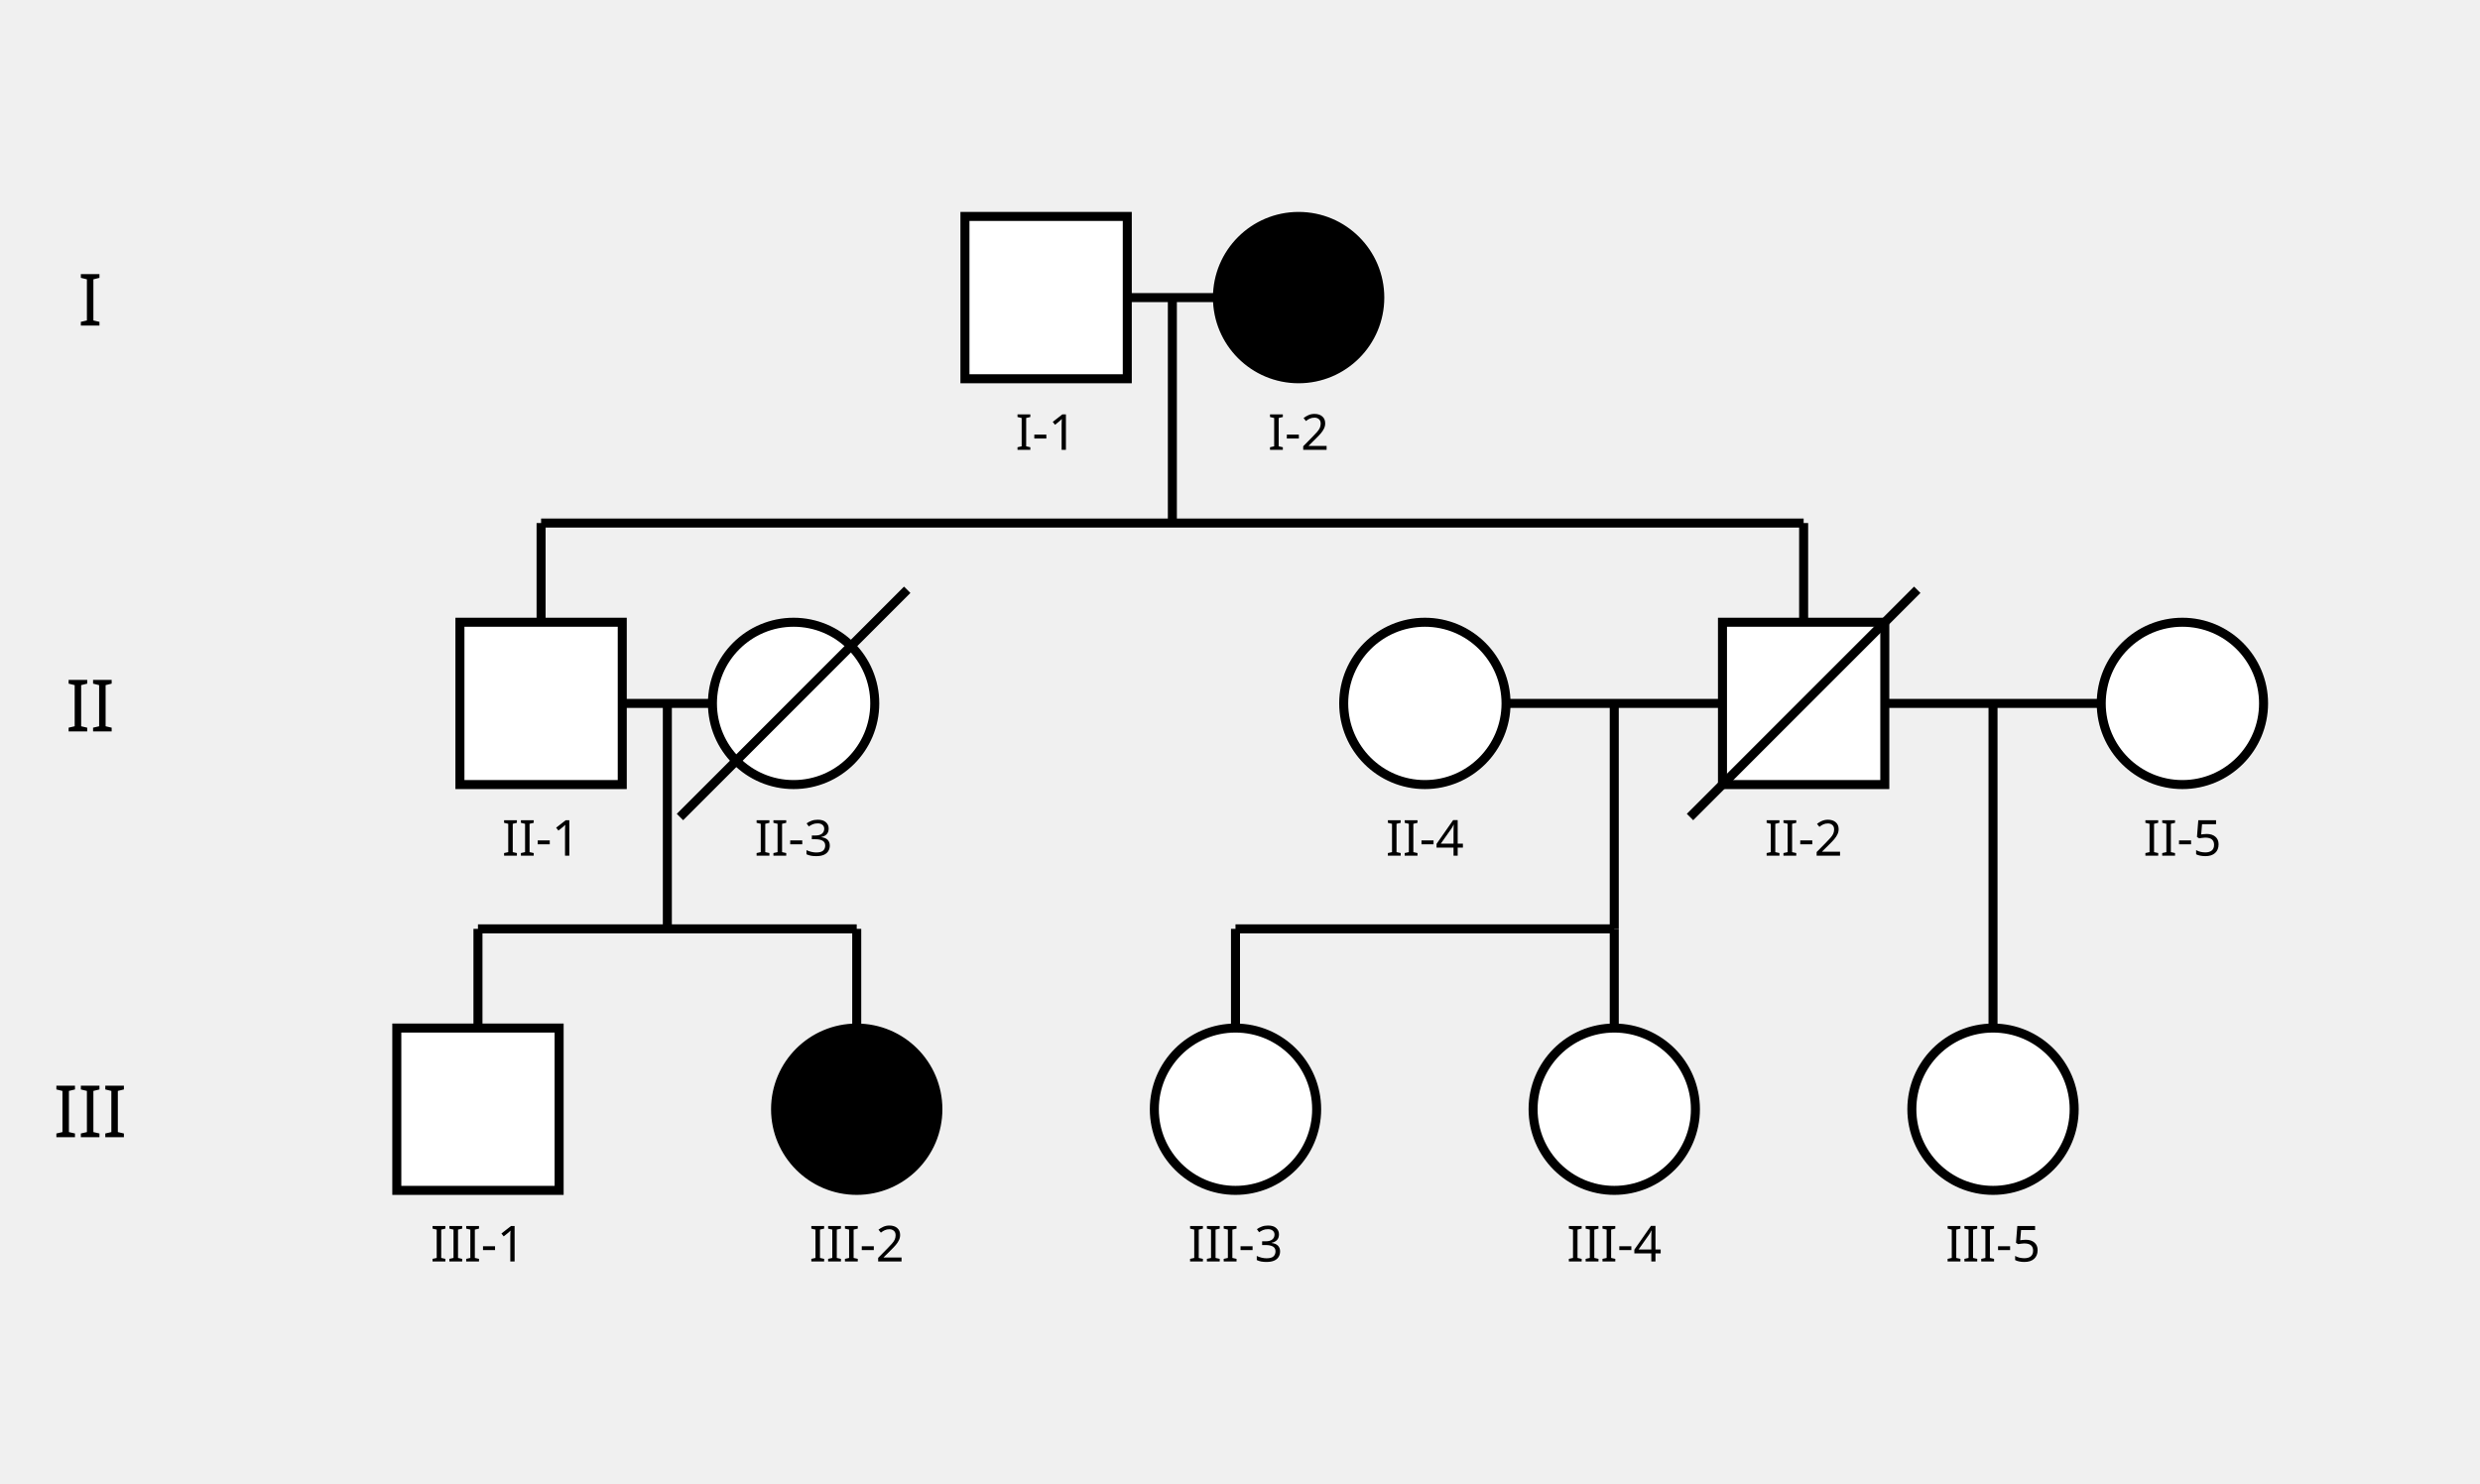
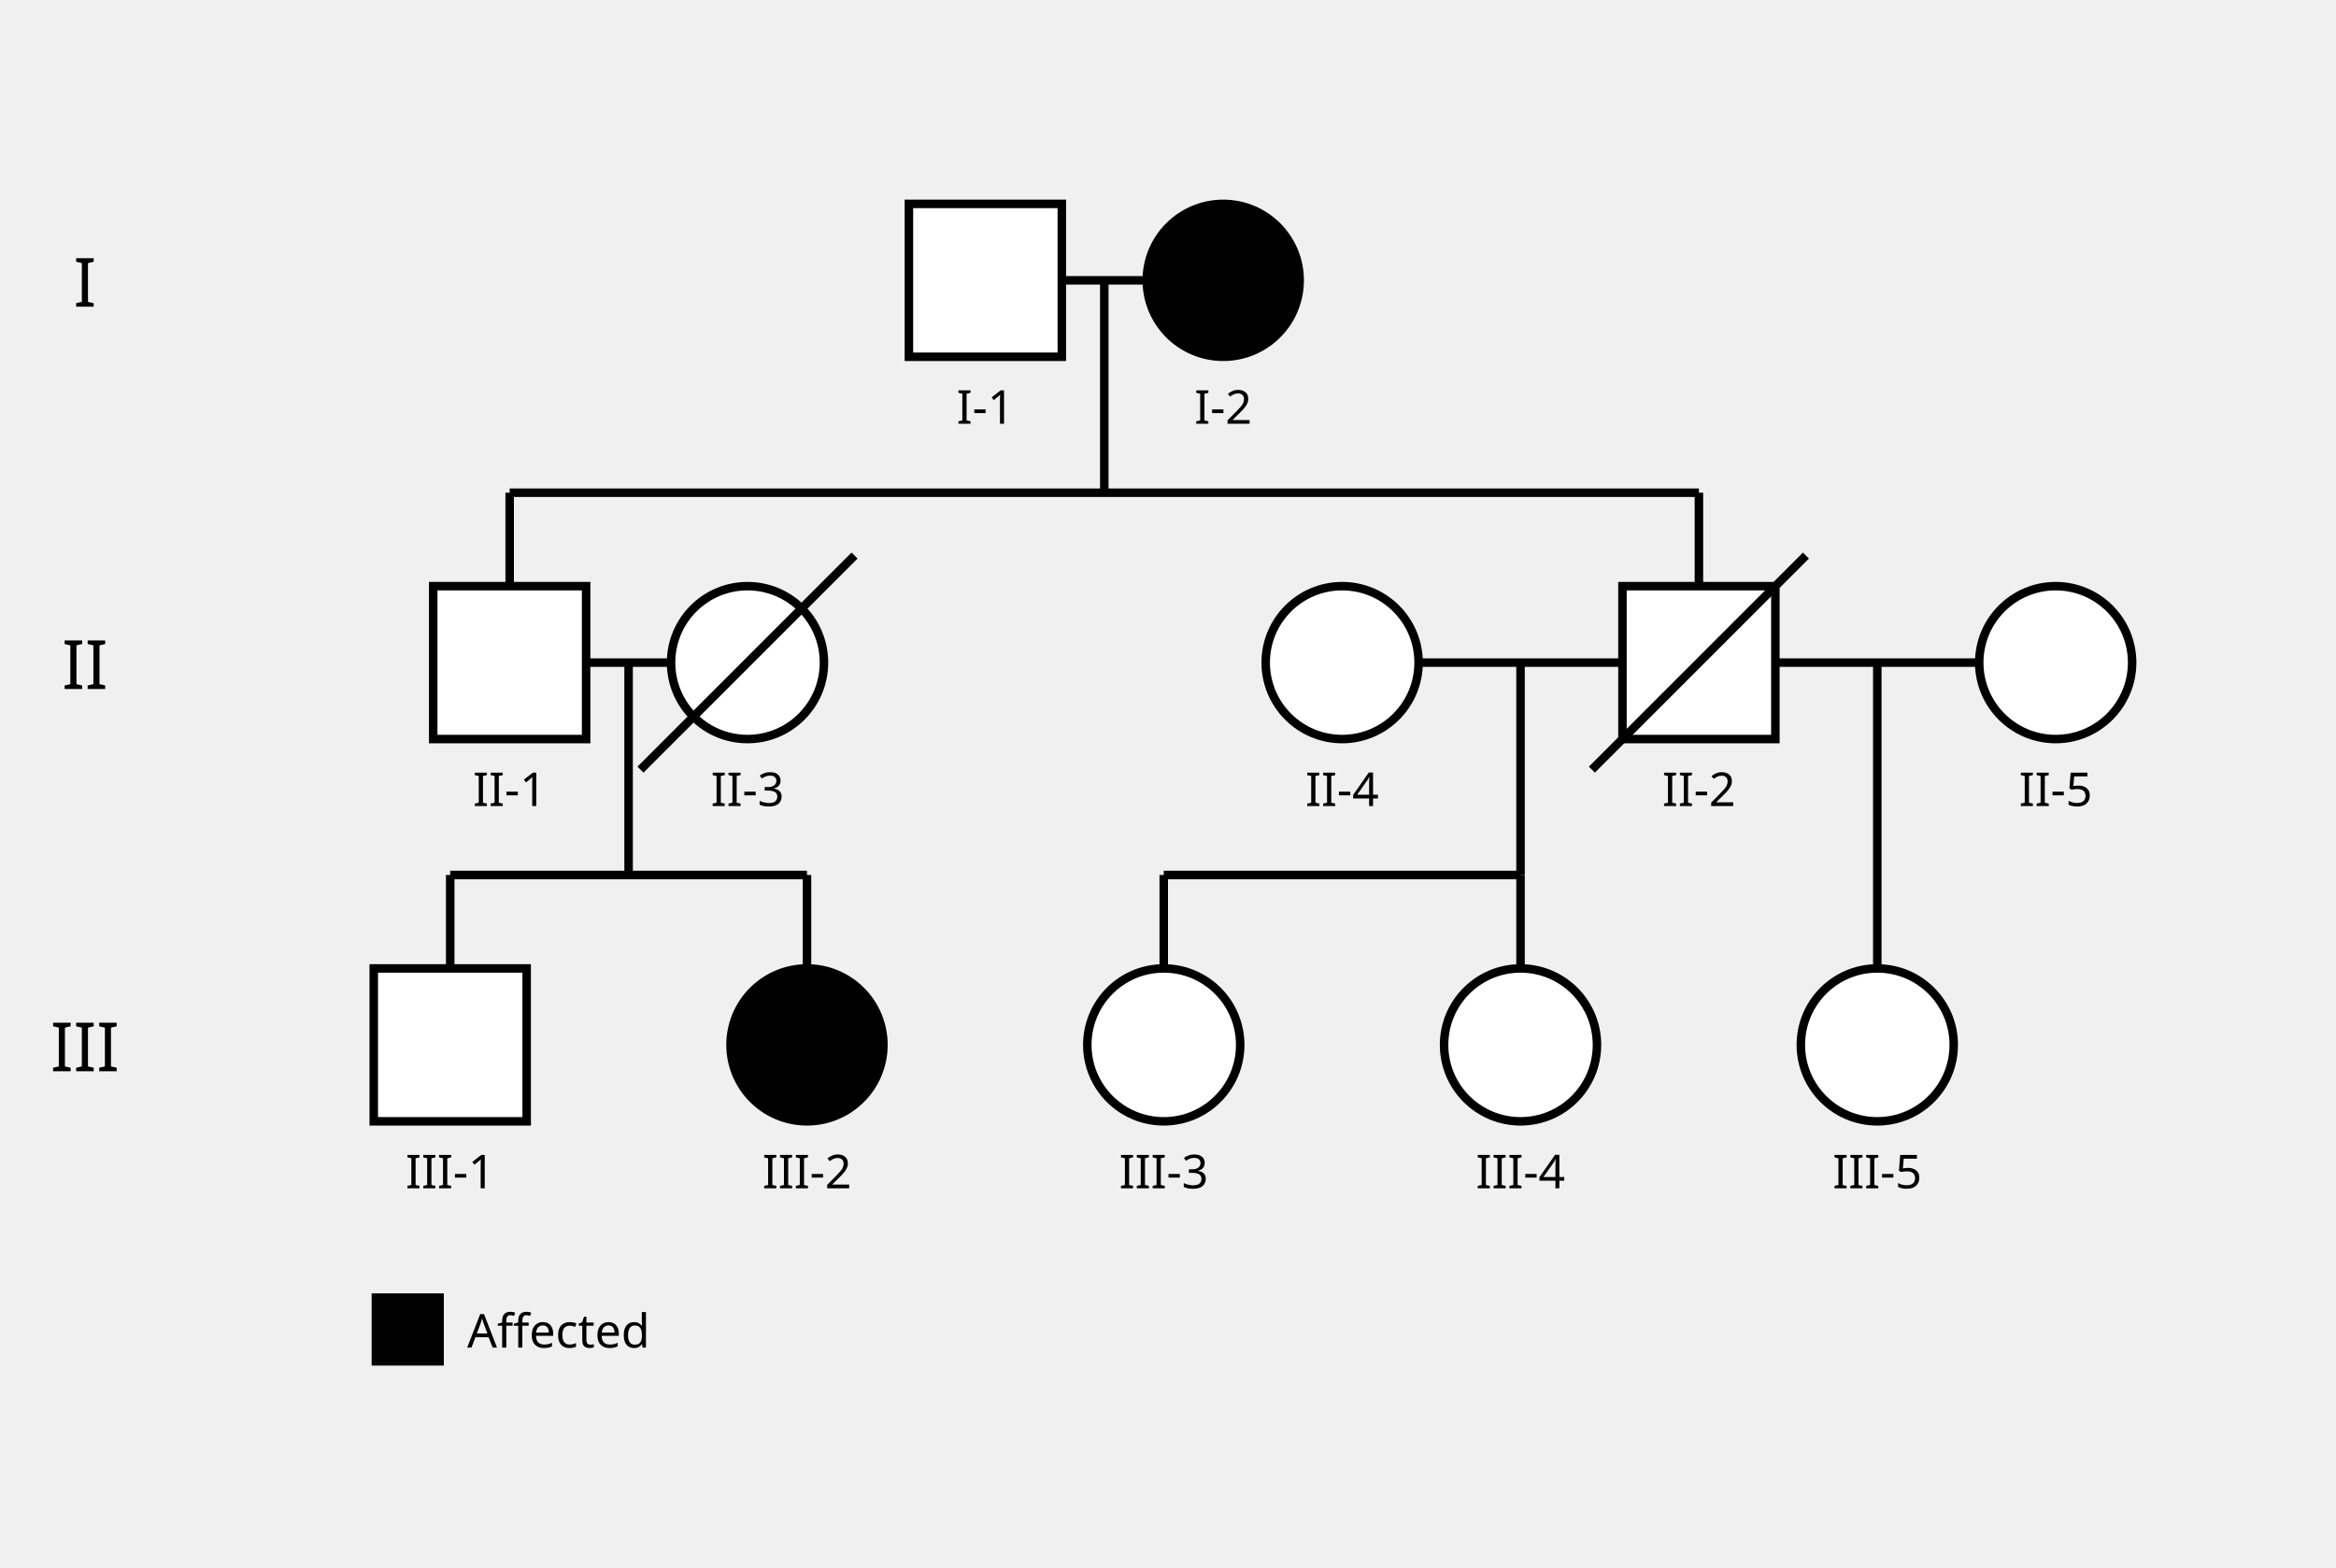
- <svg xmlns="http://www.w3.org/2000/svg" width="550" height="329" viewBox="0 0 550 329" class="pedigree" data-title="Half-siblings: the hinge's second family hangs free of the rest" data-conditions="[&quot;&quot;]">
+ <svg xmlns="http://www.w3.org/2000/svg" width="550" height="369" viewBox="0 0 550 369" class="pedigree" data-title="Half-siblings: the hinge's second family hangs free of the rest" data-conditions="[&quot;&quot;]">
+   <defs>
+     <pattern id="fill-affected-0" class="fill-pattern" data-condition="0" data-status="affected" width="1" height="1" patternContentUnits="objectBoundingBox">
+       <rect width="1" height="1" fill="#000000" />
+     </pattern>
+   </defs>
  <g class="generation" data-generation="1">
    <text x="20" y="66" font-family="sans-serif" font-size="16" fill="#000000" text-anchor="middle" dominant-baseline="central">I</text>
  </g>
  <g class="generation" data-generation="2">
    <text x="20" y="156" font-family="sans-serif" font-size="16" fill="#000000" text-anchor="middle" dominant-baseline="central">II</text>
  </g>
  <g class="generation" data-generation="3">
    <text x="20" y="246" font-family="sans-serif" font-size="16" fill="#000000" text-anchor="middle" dominant-baseline="central">III</text>
  </g>
  <g class="mating" data-partners="I-1 I-2">
    <line x1="250" y1="66" x2="270" y2="66" stroke="#000000" stroke-width="2" />
    <line class="hit" x1="250" y1="66" x2="270" y2="66" stroke="none" stroke-width="12" pointer-events="stroke" />
  </g>
  <g class="mating" data-partners="II-1 II-3">
    <line x1="138" y1="156" x2="158" y2="156" stroke="#000000" stroke-width="2" />
    <line class="hit" x1="138" y1="156" x2="158" y2="156" stroke="none" stroke-width="12" pointer-events="stroke" />
  </g>
  <g class="mating" data-partners="II-4 II-2">
    <line x1="334" y1="156" x2="382" y2="156" stroke="#000000" stroke-width="2" />
    <line class="hit" x1="334" y1="156" x2="382" y2="156" stroke="none" stroke-width="12" pointer-events="stroke" />
  </g>
  <g class="mating" data-partners="II-2 II-5">
    <line x1="418" y1="156" x2="466" y2="156" stroke="#000000" stroke-width="2" />
    <line class="hit" x1="418" y1="156" x2="466" y2="156" stroke="none" stroke-width="12" pointer-events="stroke" />
  </g>
  <g class="sibship" data-parents="I-1 I-2" data-children="II-1 II-2">
    <line x1="260" y1="66" x2="260" y2="116" stroke="#000000" stroke-width="2" />
    <line x1="120" y1="116" x2="400" y2="116" stroke="#000000" stroke-width="2" />
    <line x1="120" y1="116" x2="120" y2="138" stroke="#000000" stroke-width="2" />
    <line x1="400" y1="116" x2="400" y2="138" stroke="#000000" stroke-width="2" />
  </g>
  <g class="sibship" data-parents="II-1 II-3" data-children="III-1 III-2">
    <line x1="148" y1="156" x2="148" y2="206" stroke="#000000" stroke-width="2" />
    <line x1="106" y1="206" x2="190" y2="206" stroke="#000000" stroke-width="2" />
    <line x1="106" y1="206" x2="106" y2="228" stroke="#000000" stroke-width="2" />
    <line x1="190" y1="206" x2="190" y2="228" stroke="#000000" stroke-width="2" />
  </g>
  <g class="sibship" data-parents="II-4 II-2" data-children="III-3 III-4">
    <line x1="358" y1="156" x2="358" y2="206" stroke="#000000" stroke-width="2" />
    <line x1="274" y1="206" x2="358" y2="206" stroke="#000000" stroke-width="2" />
    <line x1="274" y1="206" x2="274" y2="228" stroke="#000000" stroke-width="2" />
    <line x1="358" y1="206" x2="358" y2="228" stroke="#000000" stroke-width="2" />
  </g>
  <g class="sibship" data-parents="II-2 II-5" data-children="III-5">
    <line x1="442" y1="156" x2="442" y2="228" stroke="#000000" stroke-width="2" />
  </g>
  <g id="ind-I-1" class="individual" data-position="I-1" data-generation="1" data-index="1" data-gender="man">
    <rect class="backing" x="214" y="48" width="36" height="36" fill="#ffffff" />
    <rect class="symbol" x="214" y="48" width="36" height="36" fill="none" stroke="#000000" stroke-width="2" />
    <text class="label" x="232" y="95.5" font-family="sans-serif" font-size="11" fill="#000000" text-anchor="middle" dominant-baseline="central">I-1</text>
    <rect class="hit" x="214" y="48" width="36" height="53" fill="none" pointer-events="all" />
  </g>
  <g id="ind-I-2" class="individual affected" data-position="I-2" data-generation="1" data-index="2" data-gender="woman" data-condition-0="affected">
    <circle class="backing" cx="288" cy="66" r="18" fill="#ffffff" />
-     <circle class="fill" data-condition="0" cx="288" cy="66" r="18" fill="#000000" />
+     <circle class="fill" data-condition="0" data-status="affected" cx="288" cy="66" r="18" fill="url(#fill-affected-0)" />
    <circle class="symbol" cx="288" cy="66" r="18" fill="none" stroke="#000000" stroke-width="2" />
    <text class="label" x="288" y="95.5" font-family="sans-serif" font-size="11" fill="#000000" text-anchor="middle" dominant-baseline="central">I-2</text>
    <rect class="hit" x="270" y="48" width="36" height="53" fill="none" pointer-events="all" />
  </g>
  <g id="ind-II-1" class="individual" data-position="II-1" data-generation="2" data-index="1" data-gender="man">
    <rect class="backing" x="102" y="138" width="36" height="36" fill="#ffffff" />
    <rect class="symbol" x="102" y="138" width="36" height="36" fill="none" stroke="#000000" stroke-width="2" />
    <text class="label" x="120" y="185.5" font-family="sans-serif" font-size="11" fill="#000000" text-anchor="middle" dominant-baseline="central">II-1</text>
    <rect class="hit" x="102" y="138" width="36" height="53" fill="none" pointer-events="all" />
  </g>
  <g id="ind-II-3" class="individual deceased" data-position="II-3" data-generation="2" data-index="3" data-gender="woman">
    <circle class="backing" cx="176" cy="156" r="18" fill="#ffffff" />
    <circle class="symbol" cx="176" cy="156" r="18" fill="none" stroke="#000000" stroke-width="2" />
    <line class="mark deceased" x1="150.8" y1="181.2" x2="201.2" y2="130.8" stroke="#000000" stroke-width="2" />
    <text class="label" x="176" y="185.5" font-family="sans-serif" font-size="11" fill="#000000" text-anchor="middle" dominant-baseline="central">II-3</text>
    <rect class="hit" x="158" y="138" width="36" height="53" fill="none" pointer-events="all" />
  </g>
  <g id="ind-II-4" class="individual" data-position="II-4" data-generation="2" data-index="4" data-gender="woman">
    <circle class="backing" cx="316" cy="156" r="18" fill="#ffffff" />
    <circle class="symbol" cx="316" cy="156" r="18" fill="none" stroke="#000000" stroke-width="2" />
    <text class="label" x="316" y="185.5" font-family="sans-serif" font-size="11" fill="#000000" text-anchor="middle" dominant-baseline="central">II-4</text>
    <rect class="hit" x="298" y="138" width="36" height="53" fill="none" pointer-events="all" />
  </g>
  <g id="ind-II-2" class="individual deceased" data-position="II-2" data-generation="2" data-index="2" data-gender="man">
    <rect class="backing" x="382" y="138" width="36" height="36" fill="#ffffff" />
    <rect class="symbol" x="382" y="138" width="36" height="36" fill="none" stroke="#000000" stroke-width="2" />
    <line class="mark deceased" x1="374.8" y1="181.2" x2="425.2" y2="130.8" stroke="#000000" stroke-width="2" />
    <text class="label" x="400" y="185.5" font-family="sans-serif" font-size="11" fill="#000000" text-anchor="middle" dominant-baseline="central">II-2</text>
    <rect class="hit" x="382" y="138" width="36" height="53" fill="none" pointer-events="all" />
  </g>
  <g id="ind-II-5" class="individual" data-position="II-5" data-generation="2" data-index="5" data-gender="woman">
    <circle class="backing" cx="484" cy="156" r="18" fill="#ffffff" />
    <circle class="symbol" cx="484" cy="156" r="18" fill="none" stroke="#000000" stroke-width="2" />
    <text class="label" x="484" y="185.5" font-family="sans-serif" font-size="11" fill="#000000" text-anchor="middle" dominant-baseline="central">II-5</text>
    <rect class="hit" x="466" y="138" width="36" height="53" fill="none" pointer-events="all" />
  </g>
  <g id="ind-III-1" class="individual" data-position="III-1" data-generation="3" data-index="1" data-gender="man">
    <rect class="backing" x="88" y="228" width="36" height="36" fill="#ffffff" />
    <rect class="symbol" x="88" y="228" width="36" height="36" fill="none" stroke="#000000" stroke-width="2" />
    <text class="label" x="106" y="275.5" font-family="sans-serif" font-size="11" fill="#000000" text-anchor="middle" dominant-baseline="central">III-1</text>
    <rect class="hit" x="88" y="228" width="36" height="53" fill="none" pointer-events="all" />
  </g>
  <g id="ind-III-2" class="individual affected" data-position="III-2" data-generation="3" data-index="2" data-gender="woman" data-condition-0="affected">
    <circle class="backing" cx="190" cy="246" r="18" fill="#ffffff" />
-     <circle class="fill" data-condition="0" cx="190" cy="246" r="18" fill="#000000" />
+     <circle class="fill" data-condition="0" data-status="affected" cx="190" cy="246" r="18" fill="url(#fill-affected-0)" />
    <circle class="symbol" cx="190" cy="246" r="18" fill="none" stroke="#000000" stroke-width="2" />
    <text class="label" x="190" y="275.5" font-family="sans-serif" font-size="11" fill="#000000" text-anchor="middle" dominant-baseline="central">III-2</text>
    <rect class="hit" x="172" y="228" width="36" height="53" fill="none" pointer-events="all" />
  </g>
  <g id="ind-III-3" class="individual" data-position="III-3" data-generation="3" data-index="3" data-gender="woman">
    <circle class="backing" cx="274" cy="246" r="18" fill="#ffffff" />
    <circle class="symbol" cx="274" cy="246" r="18" fill="none" stroke="#000000" stroke-width="2" />
    <text class="label" x="274" y="275.5" font-family="sans-serif" font-size="11" fill="#000000" text-anchor="middle" dominant-baseline="central">III-3</text>
    <rect class="hit" x="256" y="228" width="36" height="53" fill="none" pointer-events="all" />
  </g>
  <g id="ind-III-4" class="individual" data-position="III-4" data-generation="3" data-index="4" data-gender="woman">
    <circle class="backing" cx="358" cy="246" r="18" fill="#ffffff" />
    <circle class="symbol" cx="358" cy="246" r="18" fill="none" stroke="#000000" stroke-width="2" />
    <text class="label" x="358" y="275.5" font-family="sans-serif" font-size="11" fill="#000000" text-anchor="middle" dominant-baseline="central">III-4</text>
    <rect class="hit" x="340" y="228" width="36" height="53" fill="none" pointer-events="all" />
  </g>
  <g id="ind-III-5" class="individual" data-position="III-5" data-generation="3" data-index="5" data-gender="woman">
    <circle class="backing" cx="442" cy="246" r="18" fill="#ffffff" />
    <circle class="symbol" cx="442" cy="246" r="18" fill="none" stroke="#000000" stroke-width="2" />
    <text class="label" x="442" y="275.5" font-family="sans-serif" font-size="11" fill="#000000" text-anchor="middle" dominant-baseline="central">III-5</text>
    <rect class="hit" x="424" y="228" width="36" height="53" fill="none" pointer-events="all" />
  </g>
+   <g id="key" class="key">
+     <g id="key-affected-0" class="key-entry" data-condition="0" data-status="affected">
+       <rect class="swatch" x="88" y="305" width="16" height="16" fill="url(#fill-affected-0)" stroke="#000000" stroke-width="1" />
+       <text class="key-label" x="110" y="313" font-family="sans-serif" font-size="11" fill="#000000" text-anchor="start" dominant-baseline="central">Affected</text>
+     </g>
+   </g>
</svg>
